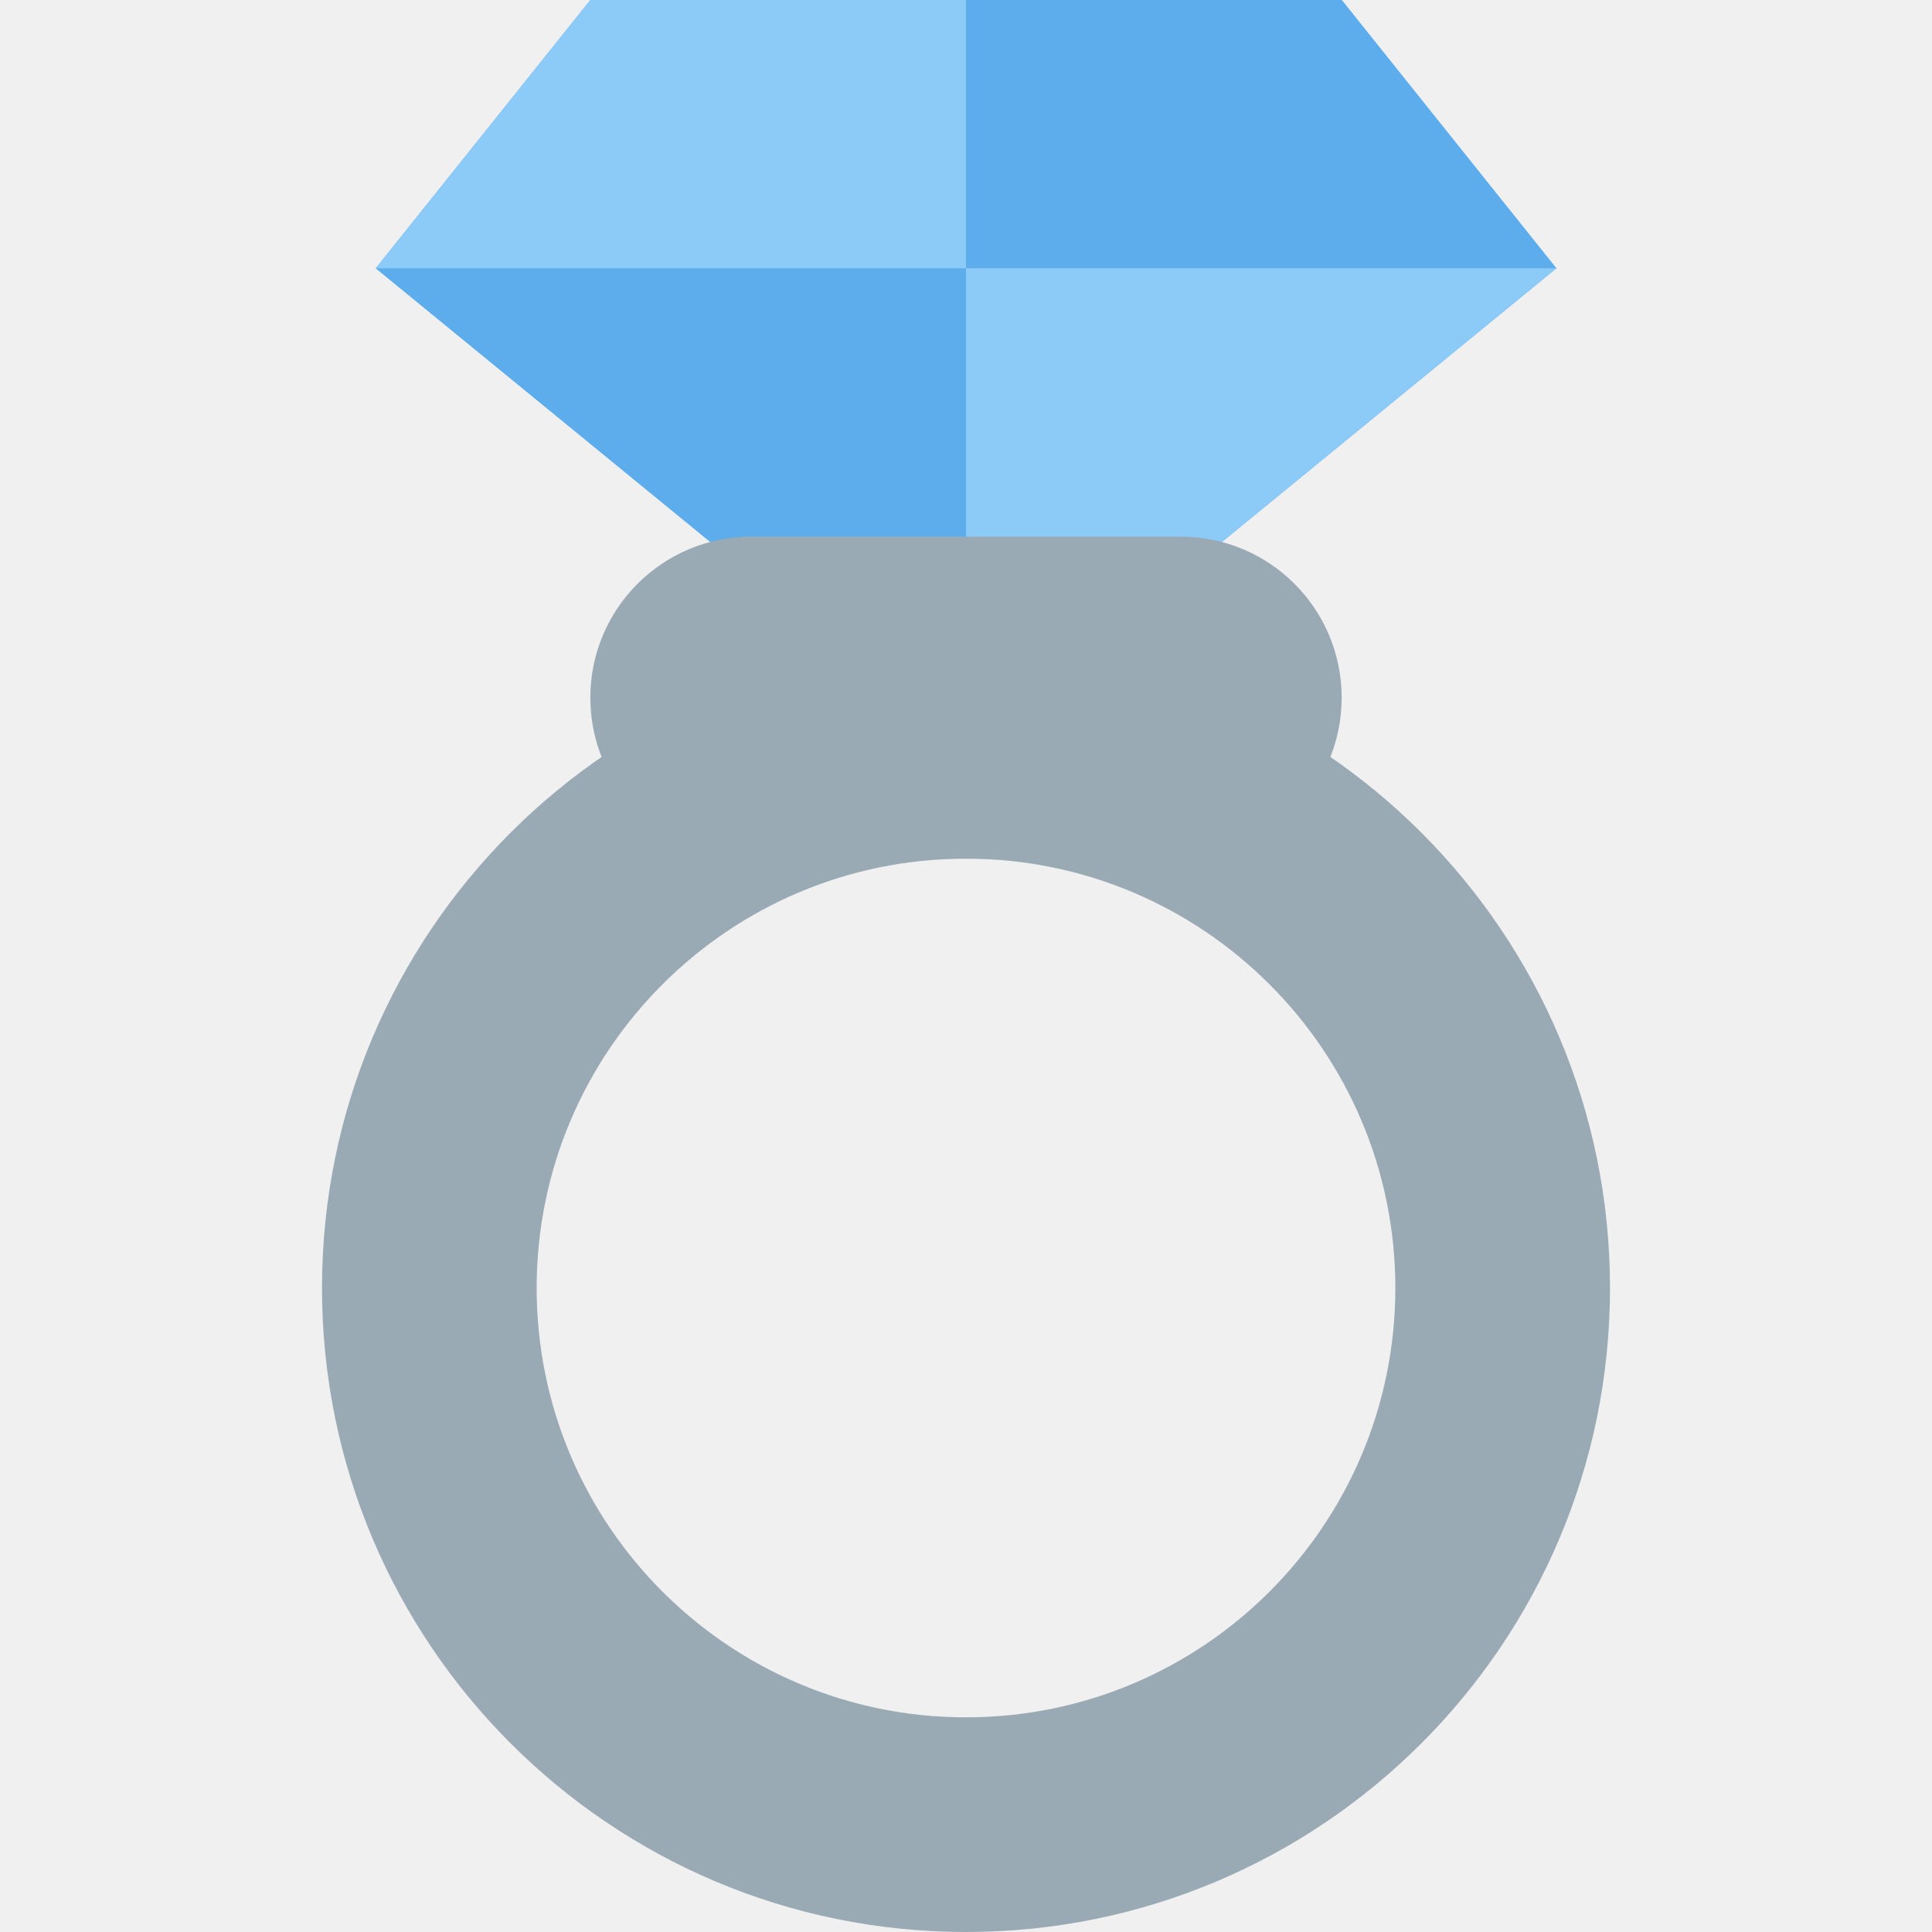
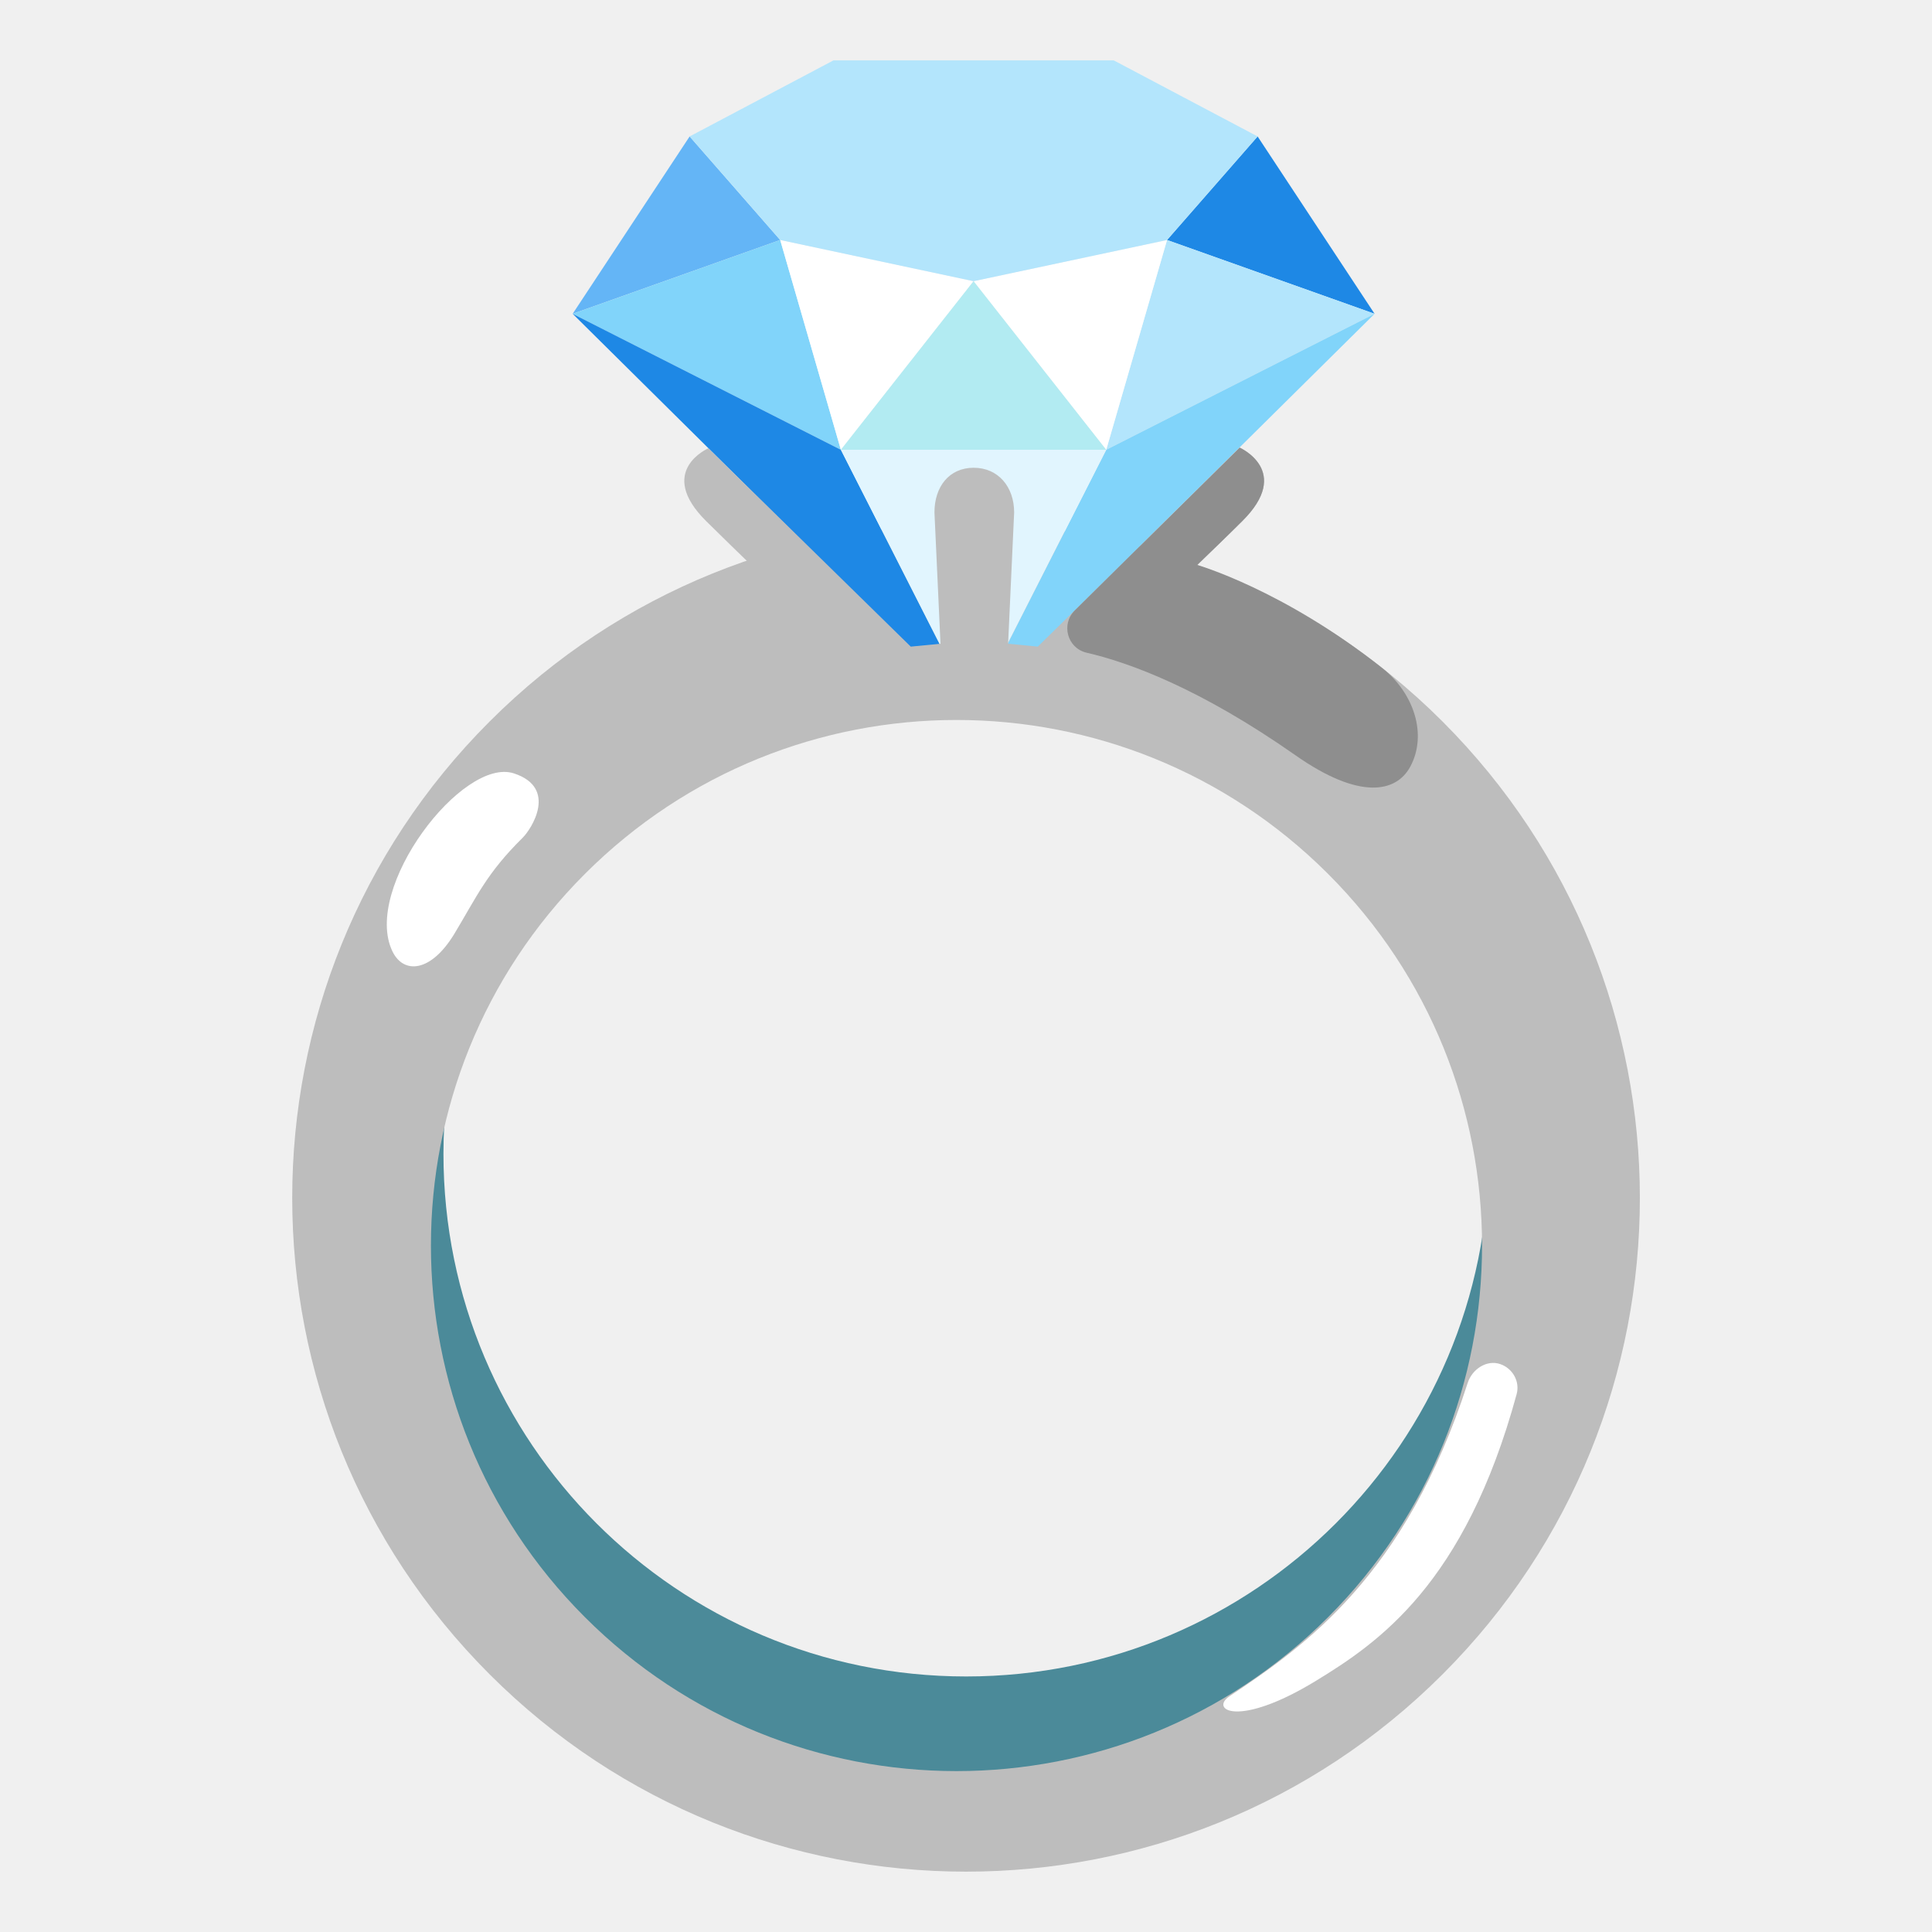
- <svg xmlns="http://www.w3.org/2000/svg" viewBox="0 0 36 36">
-   <path fill="#9AAAB4" d="M18 12c-6.627 0-12 5.373-12 12s5.373 12 12 12 12-5.373 12-12-5.373-12-12-12zm0 20c-4.418 0-8-3.582-8-8s3.582-8 8-8 8 3.582 8 8-3.582 8-8 8z" />
-   <path fill="#5DADEC" d="M29 5l-4-5H11L7 5l11 9z" />
-   <path fill="#8CCAF7" d="M29 5l-4-5H11L7 5h11z" />
-   <path fill="#5DADEC" d="M29 5l-4-5h-7v5h1z" />
-   <path fill="#8CCAF7" d="M18 5h11l-11 9z" />
-   <path fill="#9AAAB4" d="M25 13c0 1.657-1.343 3-3 3h-8c-1.657 0-3-1.343-3-3s1.343-3 3-3h8c1.657 0 3 1.343 3 3z" />
+ <svg xmlns="http://www.w3.org/2000/svg" version="1.1" id="Layer_1" x="0px" y="0px" viewBox="0 0 128 128" style="enable-background:new 0 0 128 128;" xml:space="preserve">
+   <g>
+     <path style="fill:#4B8A99;" d="M95.27,61.54c2.16,4.51,3.37,9.57,3.37,14.9c0,19.13-15.5,34.63-34.63,34.63   s-34.63-15.5-34.63-34.63c0-5.34,1.21-10.39,3.37-14.9c-4.38,6.22-6.96,13.79-6.96,21.98c0,21.11,17.11,38.22,38.22,38.22   s38.22-17.11,38.22-38.22C102.22,75.34,99.64,67.76,95.27,61.54z" />
+     <g>
+       <path style="fill:#BDBDBD;" d="M32.44,47.8C15,65.23,15,93.49,32.44,110.93c17.43,17.43,45.69,17.43,63.13,0s17.43-45.69,0-63.13    C78.13,30.37,49.87,30.37,32.44,47.8z M87.99,107.14c-13.6,13.6-35.64,13.6-49.24,0c-13.6-13.6-13.6-35.64,0-49.24    s35.64-13.6,49.24,0C101.59,71.5,101.59,93.54,87.99,107.14z" />
+       <g id="face_1_">
+         <polygon style="fill:#64B5F6;" points="37.94,20.79 45.69,9.04 51.69,15.9    " />
+         <polygon style="fill:#81D4FA;" points="55.71,29.8 37.94,20.79 51.69,15.9    " />
+         <polygon style="fill:#FFFFFF;" points="64.5,18.63 51.69,15.9 55.71,29.8    " />
+         <polygon style="fill:#1E88E5;" points="91.07,20.79 83.32,9.04 77.32,15.9    " />
+         <polygon style="fill:#B3E5FC;" points="73.29,29.8 91.07,20.79 77.32,15.9    " />
+         <polygon style="fill:#FFFFFF;" points="64.5,18.63 77.32,15.9 73.29,29.8    " />
+         <polygon style="fill:#B2EBF2;" points="73.29,29.8 64.5,18.63 55.71,29.8    " />
+         <polygon style="fill:#B3E5FC;" points="55.22,4 73.79,4 83.32,9.04 77.32,15.9 64.5,18.63 51.69,15.9 45.69,9.04    " />
+         <polygon style="fill:#1E88E5;" points="64.5,47.09 37.94,20.79 55.71,29.8    " />
+         <polygon style="fill:#81D4FA;" points="64.5,47.09 91.07,20.79 73.29,29.8    " />
+         <polygon style="fill:#E1F5FE;" points="73.29,29.8 73.29,29.8 64.5,47.09 55.71,29.8    " />
+       </g>
+       <path style="fill:#FFFFFF;" d="M34.05,51.24c2.91,0.95,1.18,3.67,0.57,4.27c-2.39,2.36-3.03,3.89-4.52,6.36    c-1.55,2.56-3.36,2.69-4.1,1.16C23.98,58.84,30.65,50.12,34.05,51.24z" />
+       <g>
+         <path style="fill:#FFFFFF;" d="M87.15,111.38c-5.16,3.14-7.01,1.88-5.69,1c4.97-3.32,11.64-7.94,15.78-20.76     c0.29-0.91,1.27-1.56,2.17-1.24c0.82,0.29,1.3,1.16,1.07,1.99C97.05,104.96,91.3,108.85,87.15,111.38z" />
+       </g>
+     </g>
+     <path style="fill:#BDBDBD;" d="M82.16,29.7l-13.4,13.14l-1.97-0.19l0.4-8.7c0-1.7-1.06-2.96-2.68-2.96c-1.63,0-2.6,1.26-2.6,2.96   l0.4,8.7l-1.97,0.19L46.93,29.7c0,0-3.49,1.51-0.14,4.83c3.79,3.75,13.1,12.64,13.1,12.64h9.3c0,0,9.32-8.89,13.1-12.64   C85.65,31.21,82.16,29.7,82.16,29.7z" />
+     <path style="fill:#8E8E8E;" d="M82.13,29.65L71.21,40.44c-0.93,0.91-0.5,2.5,0.77,2.8c2.85,0.66,7.53,2.37,13.85,6.8   c4.26,2.99,6.68,2.46,7.6,0.76c1.16-2.14,0.23-4.89-1.84-6.53c-6.59-5.22-12.27-6.84-12.27-6.84l0,0c1.07-1.03,2.11-2.03,2.98-2.9   C85.65,31.21,82.13,29.65,82.13,29.65z" />
+   </g>
</svg>
